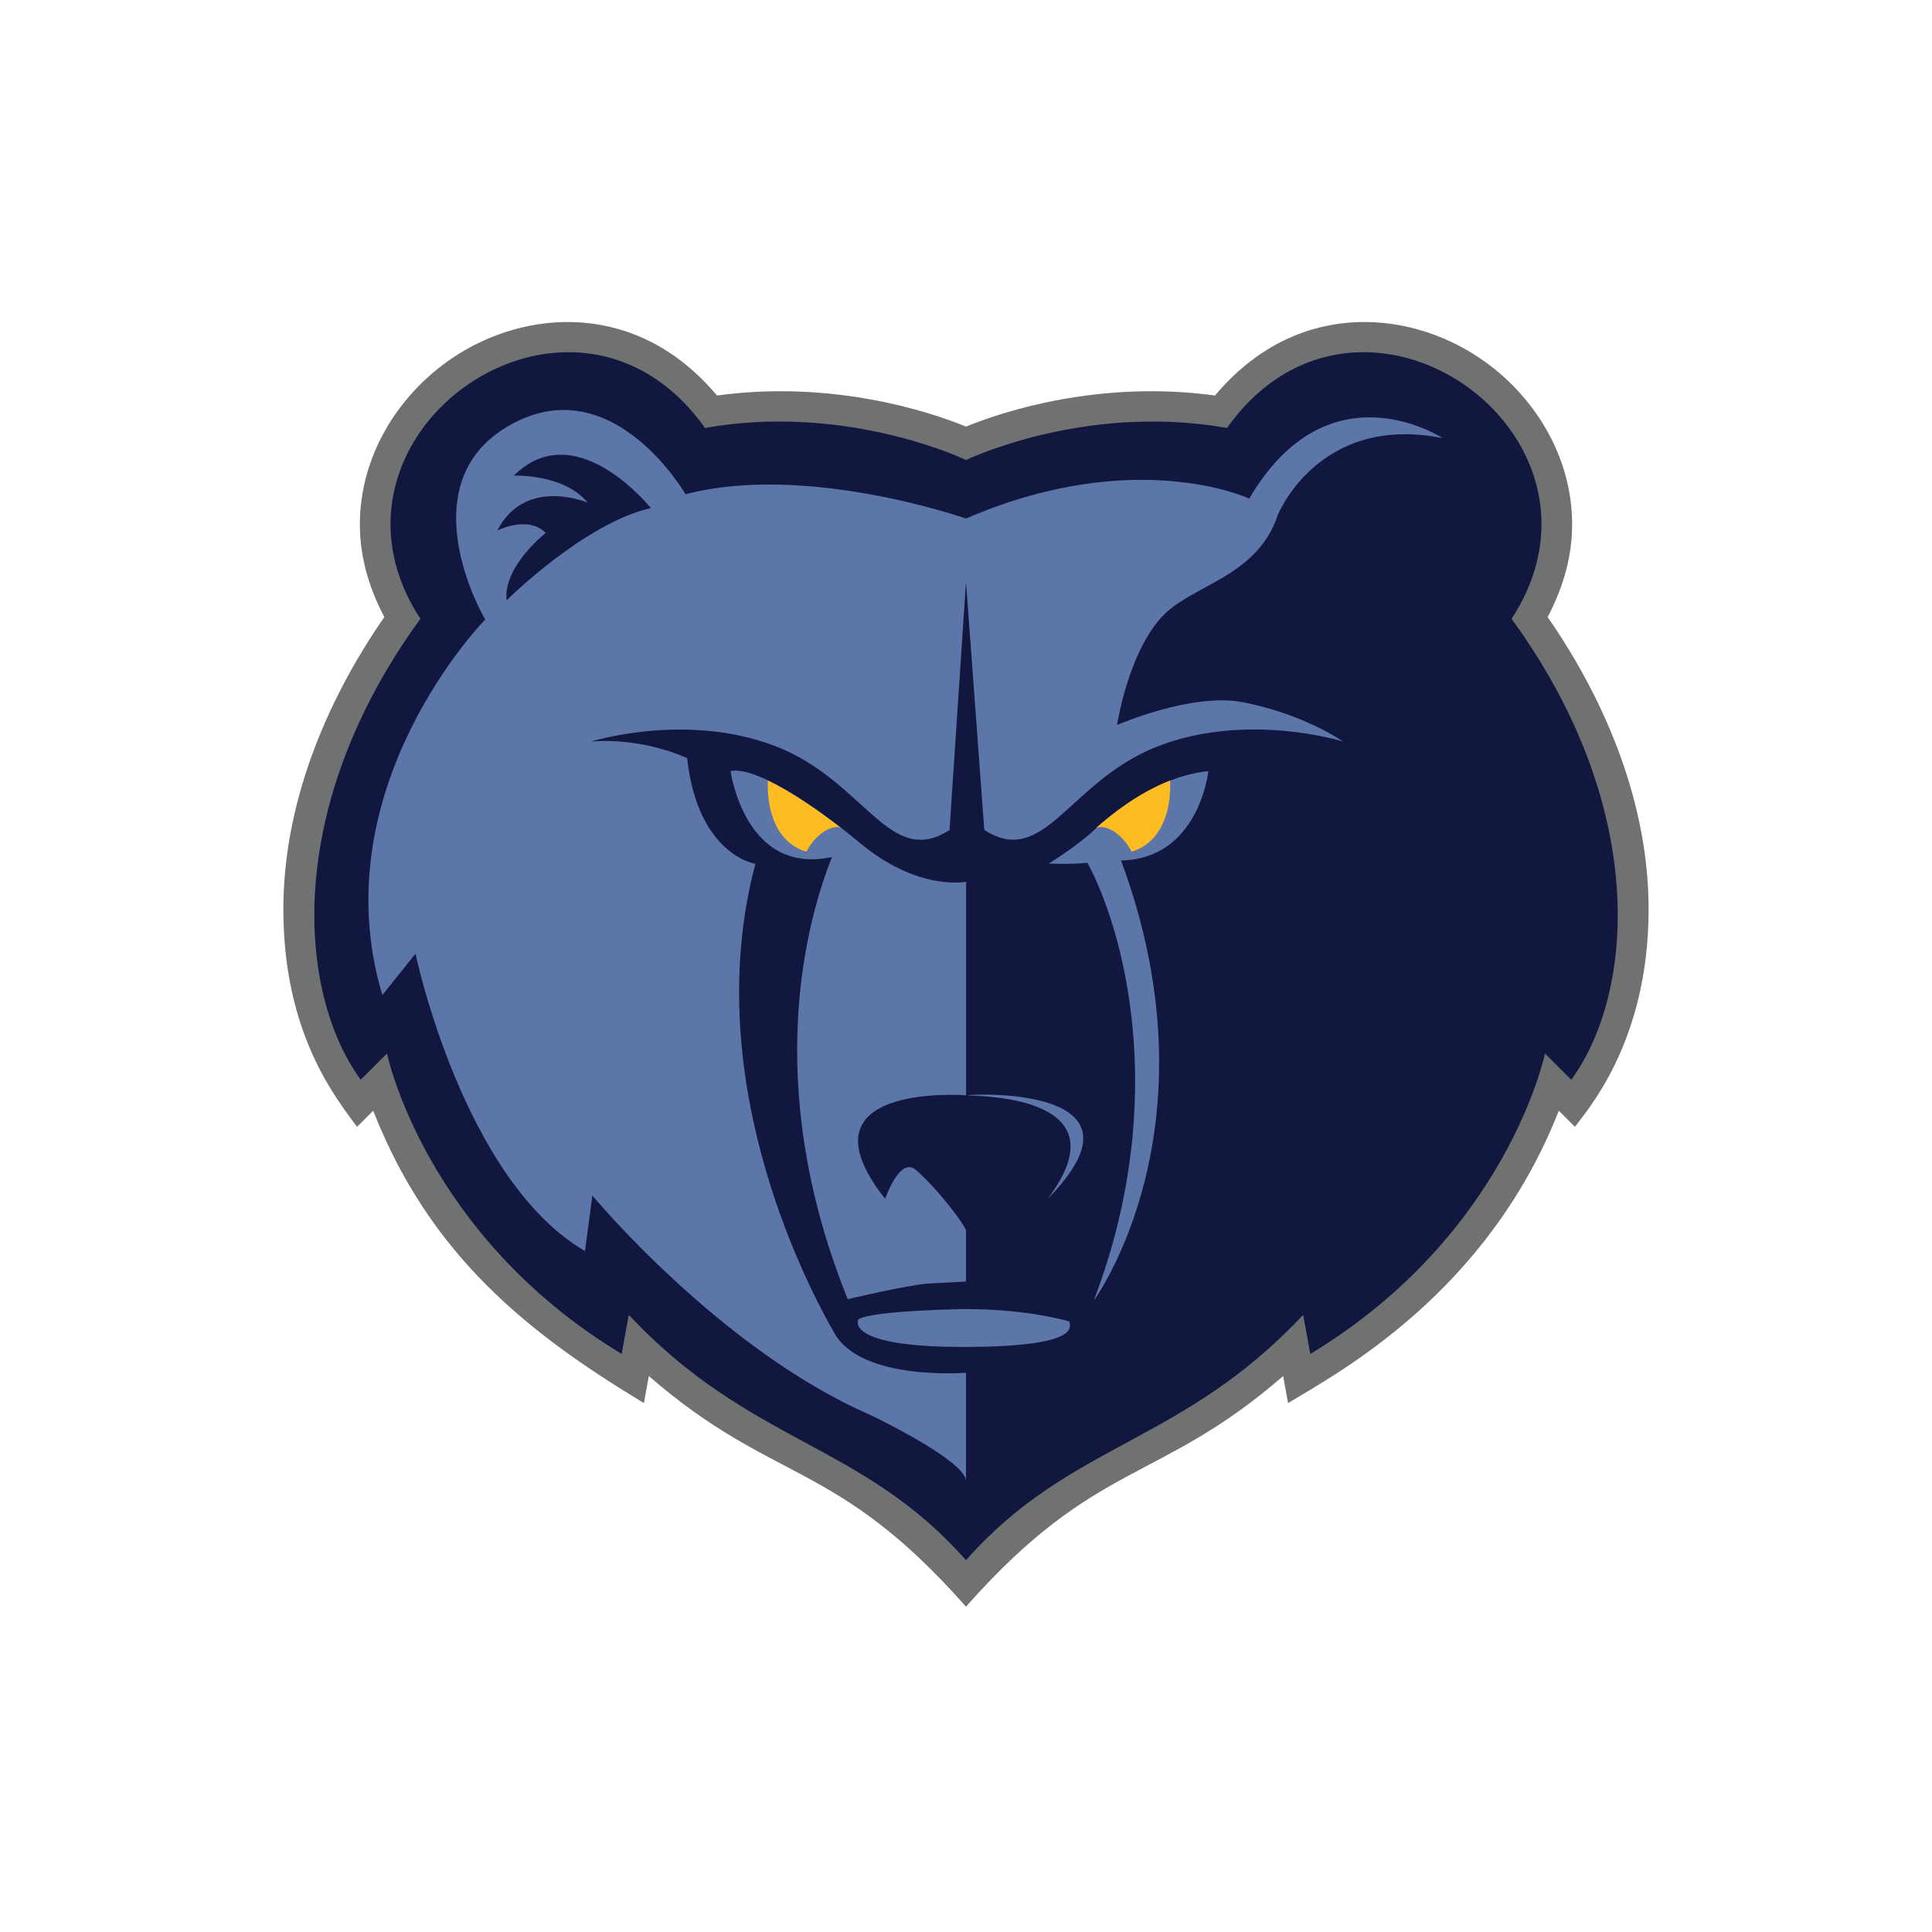
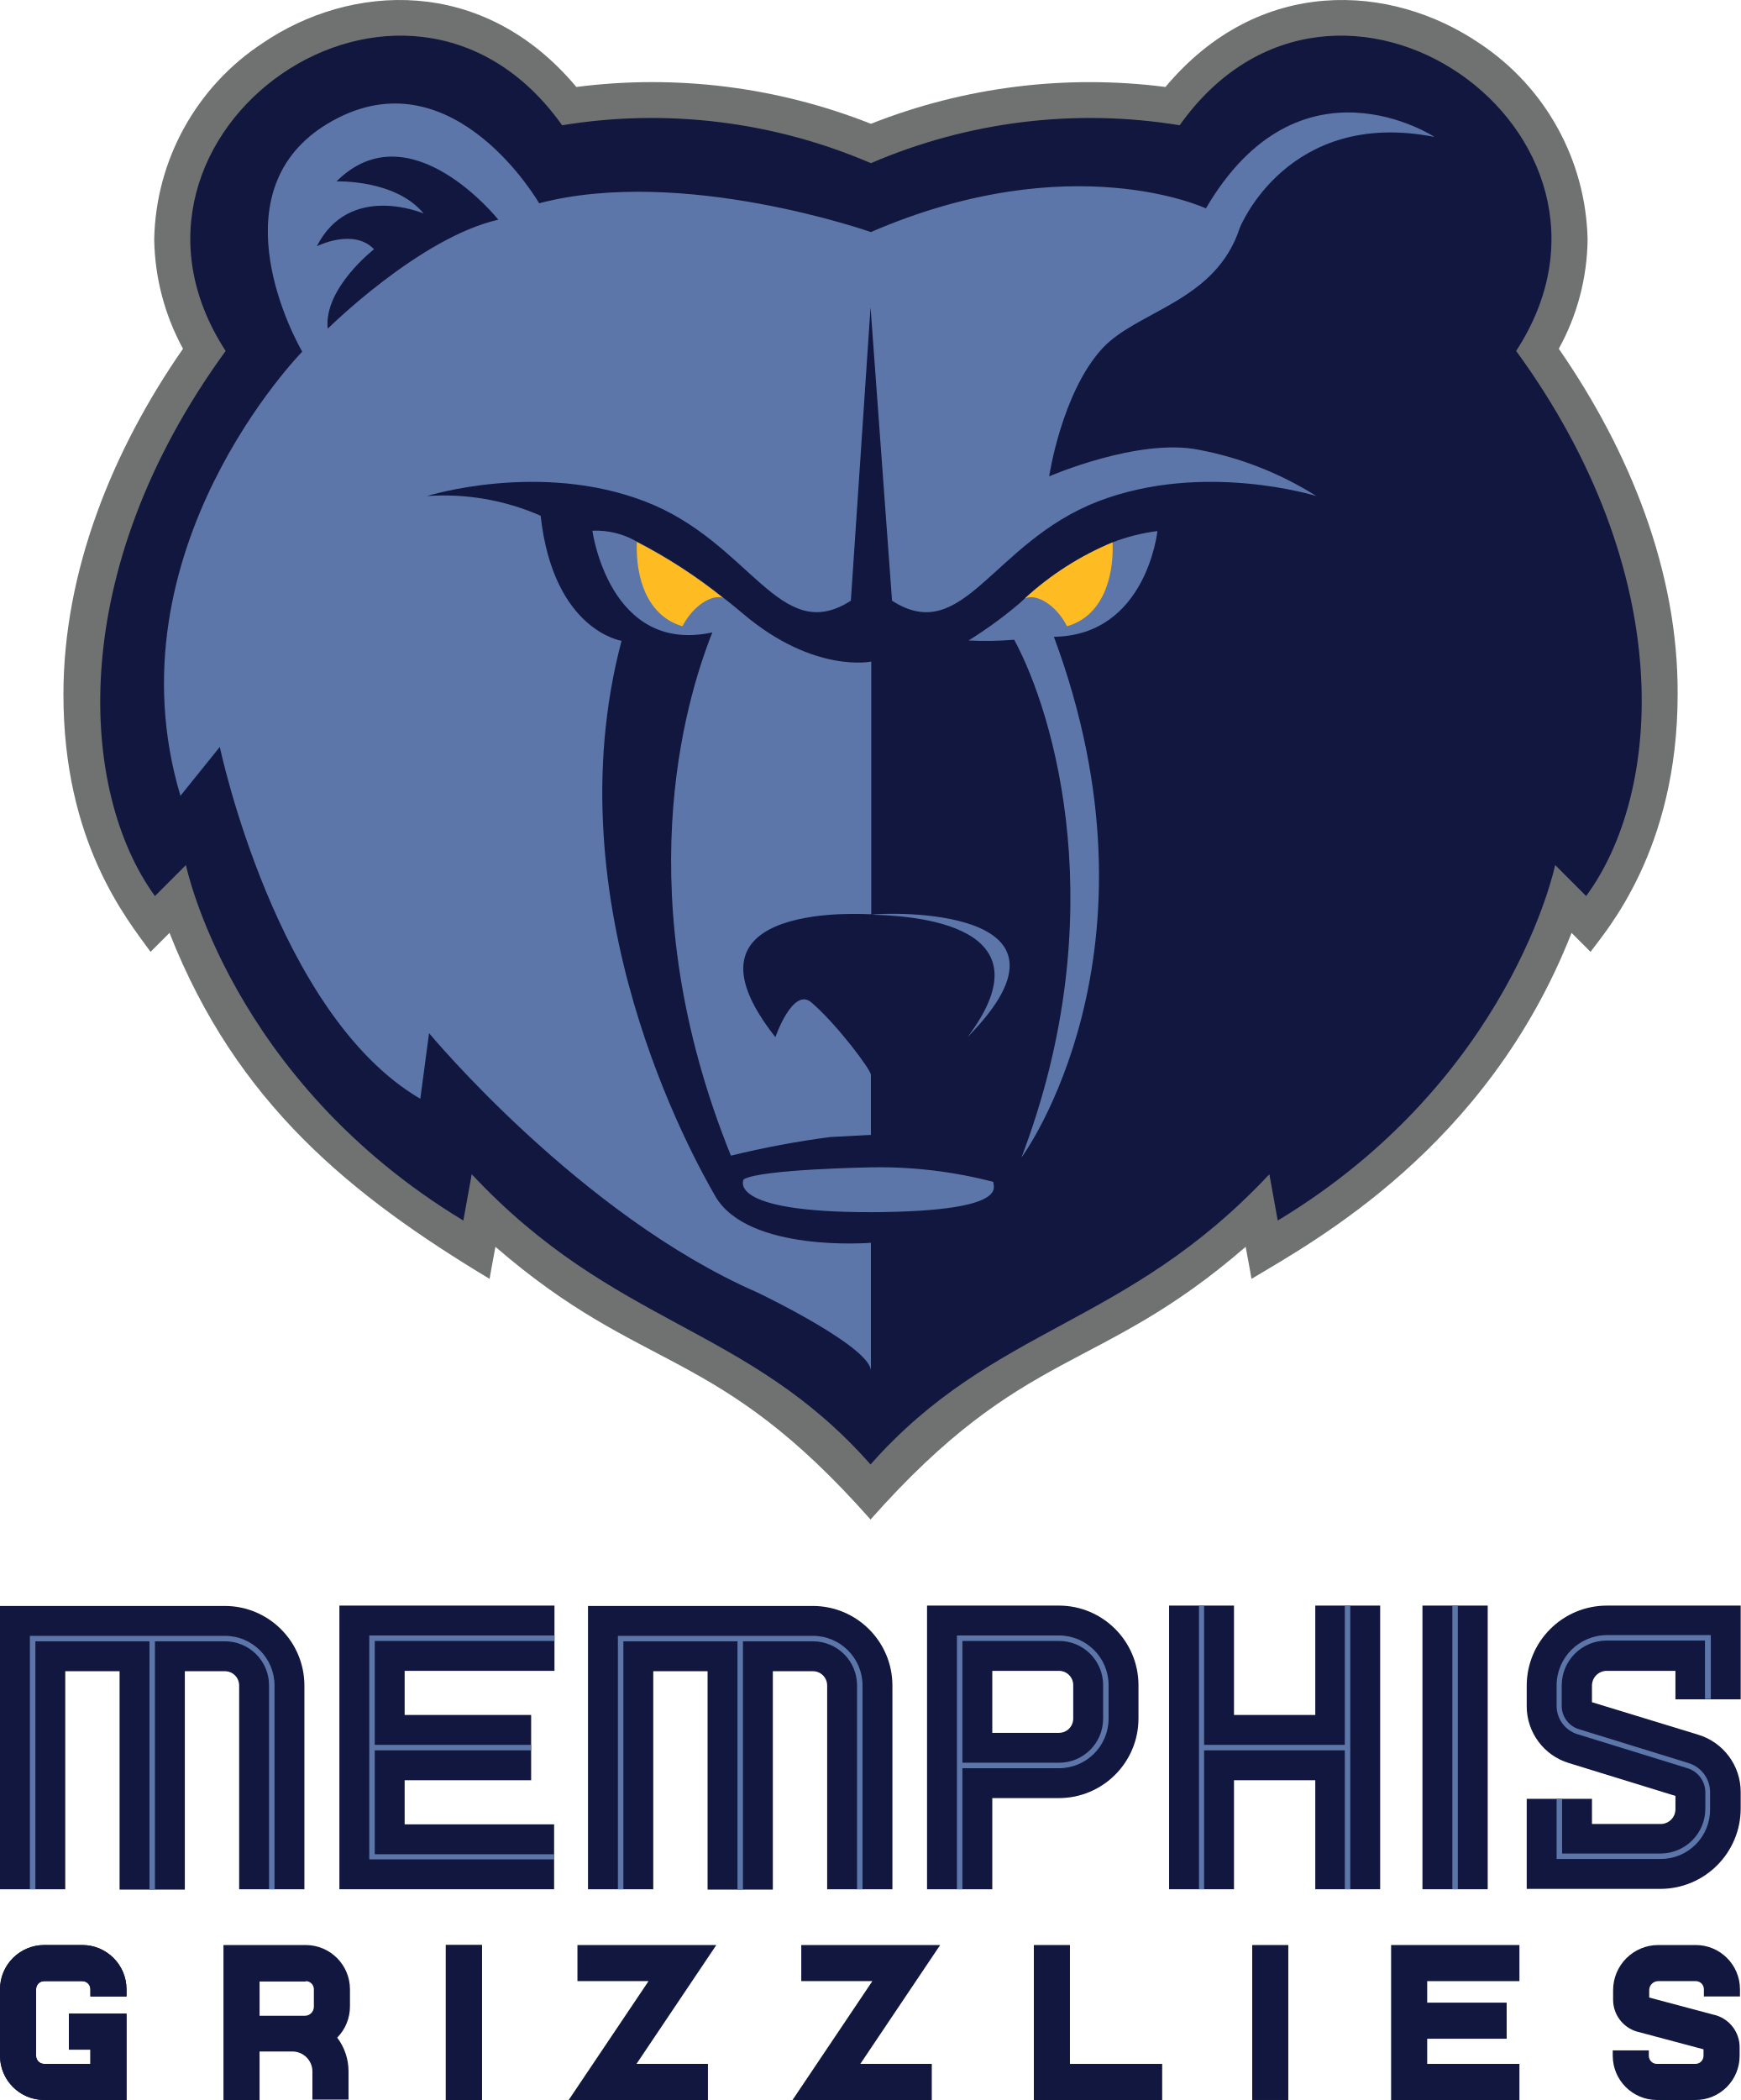
- <svg xmlns="http://www.w3.org/2000/svg" xmlnsXlink="http://www.w3.org/1999/xlink" width="100" height="100" viewBox="0 0 150 150" fill="none" fillRule="evenodd" role="img" aria-describedby="title">
-   <path d="M120.16 47.906c1.286-2.427 1.9-4.86 1.9-7.187 0-5.303-2.958-10.048-7.115-12.877-5.78-3.935-14.468-4.478-20.608 2.865-8.964-1.225-16.48 1.24-19.337 2.415-2.857-1.174-10.374-3.64-19.337-2.415-6.14-7.343-14.827-6.8-20.608-2.865-4.158 2.83-7.115 7.574-7.115 12.877 0 2.327.613 4.76 1.9 7.187C25.206 54.593 22 62.523 22 70.6c0 9.727 4.153 14.734 5.72 16.888l1.254-1.253c4.398 11.195 11.93 17.22 21.02 22.7l.38-2.098c9.788 8.483 14.452 6.397 24.625 17.904 10.136-11.464 14.923-9.494 24.625-17.904l.38 2.098c4.047-2.444 15.465-8.568 21.022-22.7l1.252 1.253c.96-1.32 5.72-6.63 5.72-16.888 0-8.074-3.205-16.005-7.84-22.693" fill="#707271" />
-   <path d="M117.36 48.044c9.337-14.33-11.837-29.253-22.096-14.817C84.9 31.39 76.17 35.168 75 35.713c-1.17-.545-9.902-4.322-20.265-2.486-10.26-14.436-31.432.486-22.096 14.817C22 62.652 23.073 77.056 28.006 83.832l2.04-2.04s2.9 14.08 18.22 23.328l.552-3.037c9.432 10.075 18.05 9.848 26.18 19.05 8.13-9.2 16.75-8.974 26.18-19.05l.552 3.037c15.322-9.248 18.222-23.328 18.222-23.328l2.04 2.04c4.947-6.796 6.013-21.168-4.634-35.788" fill="#12173f" />
-   <path d="M75.095 101.63s-7.357.1-8.444.8c0 0-1.264 2.188 8.444 2.147 9.234-.042 7.872-1.725 7.94-1.974 0 0-3.125-.964-7.94-.964m-6.38-8.55s1.147-3.323 2.372-2.272C72.8 92.265 75 95.227 75 95.544V99.5l-2.682.14c-1.54.044-6.5 1.23-6.5 1.23-6.84-16.94-3.048-29.76-1.22-34.333-6.782 1.47-7.876-6.67-7.876-6.67.704-.144 1.742.164 2.912.724 1.813.867 3.945 2.34 5.645 3.66a46.63 46.63 0 0 1 1.38 1.113c4.61 3.88 8.35 3.094 8.35 3.094v16.58s-13.454-1.042-6.284 8.043m12.61.003c8.562-8.687-5.4-8.18-6.293-8.044 1.434.08 12.265.14 6.293 8.044m5.7-26.28c7.706 20.75-2.063 34.103-2.118 34.177 6.065-15.88 2.167-29.087-.487-33.992-1.363.136-3 .057-3 .057s2.048-1.265 3.375-2.47l.3-.28c1.102-.978 3.206-2.7 5.76-3.694.933-.364 1.928-.632 2.955-.73 0 0-.735 6.84-6.797 6.933M39.33 46.6c-.278-2.623 3.036-5.223 3.036-5.223-1.367-1.4-3.752-.188-3.752-.188 2.165-4.234 7.014-2.164 7.014-2.164-1.838-2.252-5.73-2.1-5.73-2.1 4.817-4.774 10.632 2.523 10.632 2.523-5.178 1.173-11.2 7.162-11.2 7.162m59.885-6.638s3.144-7.86 12.777-5.962c0 0-8.844-5.82-14.998 4.7 0 0-8.83-4.142-21.994 1.55 0 0-12.372-4.348-21.775-1.886 0 0-5.484-9.515-13.208-5.596S36.324 45.74 37.67 48.1c0 0-12.797 13.037-7.986 29.158l2.575-3.212s3.676 17.555 13.16 23.088l.57-4.316s9.902 11.948 21.546 17.022c1.108.52 7.276 3.585 7.466 5.098v-8.36s-8.077.672-10.208-3.056c-1.448-2.536-10.735-19.103-6.146-36.454 0 0-4.468-.668-5.3-8.205 0 0-3.33-1.622-7.472-1.286 0 0 7.406-2.325 14.347.363s8.798 9.526 13.5 6.503L75 45.165l1.42 19.27c4.702 3.023 6.562-3.817 13.5-6.503s14.35-.363 14.35-.363-2.963-2.1-7.724-3.04c-3.974-.795-9.815 1.76-9.815 1.76s.808-5.467 3.46-8.38c2.277-2.506 7.433-3.06 9.026-7.954" fill="#5d76a9" />
-   <path d="M65.27 64.252c-.744-.232-1.972.536-2.657 1.87-2.3-.664-3.086-3.147-3-5.527l.001-.001c1.813.867 3.945 2.34 5.645 3.66m22.598 1.868c-.72-1.403-2.045-2.185-2.77-1.828 1.102-.978 3.207-2.7 5.76-3.694.104 2.38-.703 4.862-3 5.522" fill="#fb2" />
+ <svg xmlns="http://www.w3.org/2000/svg" height="197.714" width="163.917" version="1.1" viewBox="0 0 163.917 197.714">
+   <path d="M32.955,187.278a4.168,4.168,0,0,0-4.154-4.154H21.043v14.589h3.398v-4.566h3.158a1.885,1.885,0,0,1,1.819,1.854v2.678H32.818v-2.678a5.221,5.221,0,0,0-1.064-3.158,4.18,4.18,0,0,0,1.201-2.952v-1.613Zm-4.154-.755a.762.762,0,0,1,.755.755v1.648a.85.85,0,0,1-.858.858H24.442v-3.227h4.36Z" fill="#12173f" />
+   <polygon points="109.438 197.714 97.355 197.714 97.355 183.124 100.753 183.124 100.753 194.315 109.438 194.315 109.438 197.714" fill="#12173f" />
+   <polygon points="143.08 186.523 143.08 183.124 130.996 183.124 130.996 197.714 143.08 197.714 143.08 194.315 134.395 194.315 134.395 191.947 141.878 191.947 141.878 188.548 134.395 188.548 134.395 186.523 143.08 186.523" fill="#12173f" />
+   <polygon points="66.665 197.714 53.552 197.714 61.07 186.523 54.376 186.523 54.376 183.124 67.455 183.124 59.937 194.315 66.665 194.315 66.665 197.714" fill="#12173f" />
+   <polygon points="87.743 197.714 74.629 197.714 82.147 186.523 75.453 186.523 75.453 183.124 88.532 183.124 81.014 194.315 87.743 194.315 87.743 197.714" fill="#12173f" />
+   <rect x="117.917" y="183.124" width="3.398" height="14.589" fill="#12173f" />
+   <rect x="41.983" y="183.124" width="3.398" height="14.589" fill="#12173f" />
+   <rect x="41.983" y="183.124" width="3.398" height="14.589" fill="#12173f" />
+   <path d="M99.723,151.165H87.296v26.707h6.145v-8.582h6.282a7.501,7.501,0,0,0,7.484-7.484V158.648A7.501,7.501,0,0,0,99.723,151.165Zm1.339,10.642a1.34,1.34,0,0,1-1.339,1.339H93.441v-5.836h6.282a1.34,1.34,0,0,1,1.339,1.339Z" fill="#12173f" />
+   <path d="M90.626,177.872h-.515V153.98h9.612a4.674,4.674,0,0,1,4.669,4.669v3.158a4.673,4.673,0,0,1-4.669,4.669h-9.097Zm0-11.912h9.097a4.146,4.146,0,0,0,4.154-4.154v-3.158a4.146,4.146,0,0,0-4.154-4.154h-9.097Z" fill="#5d76a9" />
+   <polygon points="52.213 157.31 52.213 151.165 31.96 151.165 31.96 177.872 52.179 177.872 52.179 171.762 38.104 171.762 38.104 167.608 50.016 167.608 50.016 161.463 38.104 161.463 38.104 157.31 52.213 157.31" fill="#12173f" />
+   <polygon points="52.213 154.495 52.213 153.98 34.774 153.98 34.774 175.057 52.179 175.057 52.179 174.577 35.289 174.577 35.289 164.793 50.016 164.793 50.016 164.278 35.289 164.278 35.289 154.495 52.213 154.495" fill="#5d76a9" />
+   <path d="M76.552,151.199H55.371v26.673h6.145V157.344h5.115V177.906h6.145V157.344h3.776a1.34,1.34,0,0,1,1.339,1.339v19.189h6.145V158.683a7.501,7.501,0,0,0-7.484-7.484" fill="#12173f" />
+   <path d="M76.552,154.014H58.186v23.858h.515V154.529H69.446v23.377h.515V154.529h6.591a4.146,4.146,0,0,1,4.154,4.154v19.189h.515V158.683a4.673,4.673,0,0,0-4.669-4.669" fill="#5d76a9" />
+   <path d="M21.18,151.199H0v26.673H6.145V157.344h5.115V177.906h6.145V157.344h3.776a1.34,1.34,0,0,1,1.339,1.339v19.189H28.664V158.683a7.501,7.501,0,0,0-7.484-7.484" fill="#12173f" />
+   <path d="M21.18,154.014H2.815v23.858h.515V154.529H14.075v23.377h.515V154.529h6.591a4.146,4.146,0,0,1,4.154,4.154v19.189h.515V158.683a4.673,4.673,0,0,0-4.669-4.669" fill="#5d76a9" />
+   <rect x="133.948" y="151.165" width="6.145" height="26.707" fill="#12173f" />
+   <rect x="136.763" y="151.165" width="0.515" height="26.707" fill="#5d76a9" />
+   <polygon points="123.856 151.165 123.856 161.463 116.201 161.463 116.201 151.165 110.09 151.165 110.09 177.872 116.201 177.872 116.201 167.608 123.856 167.608 123.856 177.872 129.966 177.872 129.966 151.165 123.856 151.165" fill="#12173f" />
+   <polygon points="126.637 151.165 126.637 164.278 113.386 164.278 113.386 151.165 112.905 151.165 112.905 177.872 113.386 177.872 113.386 164.793 126.637 164.793 126.637 177.872 127.151 177.872 127.151 151.165 126.637 151.165" fill="#5d76a9" />
+   <path d="M11.912,197.714H4.154A4.168,4.168,0,0,1,0,193.56v-6.282a4.168,4.168,0,0,1,4.154-4.154H7.758a4.168,4.168,0,0,1,4.154,4.154v.687H8.513v-.687a.762.762,0,0,0-.755-.755H4.154a.762.762,0,0,0-.755.755v6.282a.762.762,0,0,0,.755.755H8.513v-1.339H6.488v-3.398h5.424Z" fill="#12173f" />
+   <path d="M11.912,197.714H4.154A4.168,4.168,0,0,1,0,193.56v-6.282a4.168,4.168,0,0,1,4.154-4.154H7.758a4.168,4.168,0,0,1,4.154,4.154v.687H8.513v-.687a.762.762,0,0,0-.755-.755H4.154a.762.762,0,0,0-.755.755v6.282a.762.762,0,0,0,.755.755H8.513v-1.339H6.488v-3.398h5.424Z" fill="#12173f" />
+   <path d="M159.66,197.714h-3.639a4.168,4.168,0,0,1-4.154-4.154v-.515h3.398v.515a.762.762,0,0,0,.755.755h3.639a.762.762,0,0,0,.755-.755v-.618l-6.316-1.682a3.132,3.132,0,0,1-2.197-2.987v-.893a4.256,4.256,0,0,1,4.257-4.257h3.536a4.168,4.168,0,0,1,4.154,4.154v.687h-3.398v-.687a.762.762,0,0,0-.755-.755h-3.536a.85.85,0,0,0-.858.858v.687l6.316,1.682a3.132,3.132,0,0,1,2.197,2.987v.824a4.146,4.146,0,0,1-4.154,4.154" fill="#12173f" />
+   <path d="M156.365,177.838H143.766v-8.479H149.911v2.369h6.454a1.392,1.392,0,0,0,1.407-1.407v-1.236l-10.024-3.09a5.592,5.592,0,0,1-3.982-5.355v-1.922a7.552,7.552,0,0,1,7.552-7.552h12.598v8.822h-6.145v-2.678h-6.454a1.392,1.392,0,0,0-1.407,1.407v1.545l9.989,3.055a5.633,5.633,0,0,1,4.016,5.424v1.545a7.574,7.574,0,0,1-7.552,7.552" fill="#12173f" />
+   <path d="M156.365,175.023H146.581v-5.698h.515V174.508h9.269a4.219,4.219,0,0,0,4.222-4.222v-1.545a2.39,2.39,0,0,0-1.682-2.266l-10.333-3.193a2.791,2.791,0,0,1-1.991-2.678v-1.922a4.747,4.747,0,0,1,4.737-4.737H161.102v6.007h-.549v-5.492h-9.269a4.219,4.219,0,0,0-4.222,4.222v1.922a2.287,2.287,0,0,0,1.613,2.197l10.333,3.193a2.874,2.874,0,0,1,2.025,2.746v1.545a4.646,4.646,0,0,1-4.669,4.737" fill="#5d76a9" />
+   <path d="M146.787,32.836a21.8,21.8,0,0,0,2.712-10.298A22.72,22.72,0,0,0,139.304,4.069c-8.307-5.63-20.734-6.419-29.557,4.119A56.061,56.061,0,0,0,82.01,11.655,55.987,55.987,0,0,0,54.273,8.188C45.45-2.351,32.989-1.561,24.716,4.069A22.633,22.633,0,0,0,14.521,22.537a22.208,22.208,0,0,0,2.712,10.298C10.573,42.413,5.973,53.81,5.973,65.379c0,13.937,5.973,21.146,8.204,24.236l1.785-1.785C22.279,103.895,33.058,112.546,46.103,120.407c0,0,.275-1.579.549-3.021,14.04,12.152,20.734,9.166,35.324,25.677,14.555-16.443,21.421-13.628,35.324-25.677.275,1.407.549,3.021.549,3.021,5.801-3.501,22.176-12.289,30.14-32.577l1.785,1.785c1.373-1.888,8.204-9.509,8.204-24.236.069-11.569-4.531-22.931-11.191-32.543" fill="#707271" />
+   <path d="M142.771,33.042c13.388-20.563-16.992-41.949-31.685-21.249A52.211,52.211,0,0,0,82.01,15.363a52.211,52.211,0,0,0-29.076-3.57C38.207-8.907,7.861,12.479,21.249,33.042,6.007,53.982,7.518,74.647,14.589,84.362l2.918-2.918s4.154,20.185,26.124,33.47l.79-4.36c13.525,14.452,25.883,14.109,37.555,27.325,11.672-13.182,24.03-12.873,37.555-27.325l.79,4.36c21.97-13.251,26.124-33.47,26.124-33.47l2.918,2.918c7.175-9.749,8.685-30.346-6.591-51.321" fill="#12173f" />
+   <path d="M82.147,109.902s-10.539.172-12.118,1.133c0,0-1.819,3.124,12.118,3.09,13.251-.069,11.294-2.472,11.397-2.849a42.477,42.477,0,0,0-11.397-1.373" fill="#5d76a9" />
+   <path d="M73.016,97.647s1.648-4.772,3.398-3.261c2.437,2.094,5.595,6.351,5.595,6.797v5.664l-3.845.206a86.607,86.607,0,0,0-9.337,1.751C59.01,84.5,64.468,66.134,67.077,59.543c-9.715,2.094-11.294-9.578-11.294-9.578a7.69,7.69,0,0,1,4.188,1.03,48.61,48.61,0,0,1,8.101,5.252h0c.721.549,1.373,1.099,1.991,1.613,6.625,5.561,11.981,4.428,11.981,4.428V86.079C82.01,86.113,62.718,84.603,73.016,97.647" fill="#5d76a9" />
+   <path d="M91.107,97.647C103.396,85.186,83.349,85.907,82.079,86.113c2.06.103,17.576.206,9.028,11.534" fill="#5d76a9" />
+   <path d="M99.243,59.955c11.054,29.762-2.952,48.918-3.055,49.021,8.685-22.794,3.124-41.709-.687-48.746a31.072,31.072,0,0,1-4.291.069,39.617,39.617,0,0,0,4.84-3.536c.137-.137.275-.24.446-.412a28.197,28.197,0,0,1,8.273-5.287h0a17.719,17.719,0,0,1,4.222-1.064s-1.03,9.818-9.749,9.955" fill="#5d76a9" />
+   <path d="M116.75,21.439s4.497-11.26,18.331-8.548c0,0-12.701-8.342-21.524,6.728,0,0-12.667-5.939-31.548,2.231,0,0-17.748-6.248-31.239-2.712,0,0-7.861-13.663-18.949-8.033S26.536,29.712,28.458,33.11c0,0-18.366,18.709-11.466,41.812l3.707-4.6s5.287,25.197,18.88,33.127l.824-6.179S54.616,114.399,71.3,121.677c1.579.755,10.436,5.149,10.71,7.312V117.008s-11.569.961-14.658-4.394c-2.094-3.639-15.413-27.394-8.822-52.282,0,0-6.419-.961-7.621-11.775A22.679,22.679,0,0,0,40.198,46.704s10.607-3.33,20.563.515,12.633,13.663,19.361,9.337l1.854-27.634L84.001,56.556c6.728,4.325,9.406-5.458,19.361-9.337,9.955-3.845,20.597-.515,20.597-.515a31.838,31.838,0,0,0-11.088-4.36c-5.698-1.133-14.075,2.506-14.075,2.506s1.167-7.827,4.978-12.015C107.07,29.231,114.484,28.442,116.75,21.439Zm-85.889,9.509c-.412-3.776,4.36-7.484,4.36-7.484-1.957-2.025-5.39-.275-5.39-.275C32.921,17.113,39.889,20.1,39.889,20.1c-2.643-3.227-8.204-3.021-8.204-3.021,6.9-6.866,15.242,3.604,15.242,3.604C39.512,22.366,30.861,30.948,30.861,30.948Z" fill="#5d76a9" />
+   <path d="M68.073,56.282c-1.064-.343-2.815.755-3.81,2.678-3.296-.961-4.428-4.531-4.291-7.93h0a48.61,48.61,0,0,1,8.101,5.252" fill="#fb2" />
+   <path d="M100.478,58.959c-1.03-2.025-2.918-3.124-3.982-2.609a28.197,28.197,0,0,1,8.273-5.287h0c.137,3.398-.996,6.969-4.291,7.895" fill="#fb2" />
</svg>
